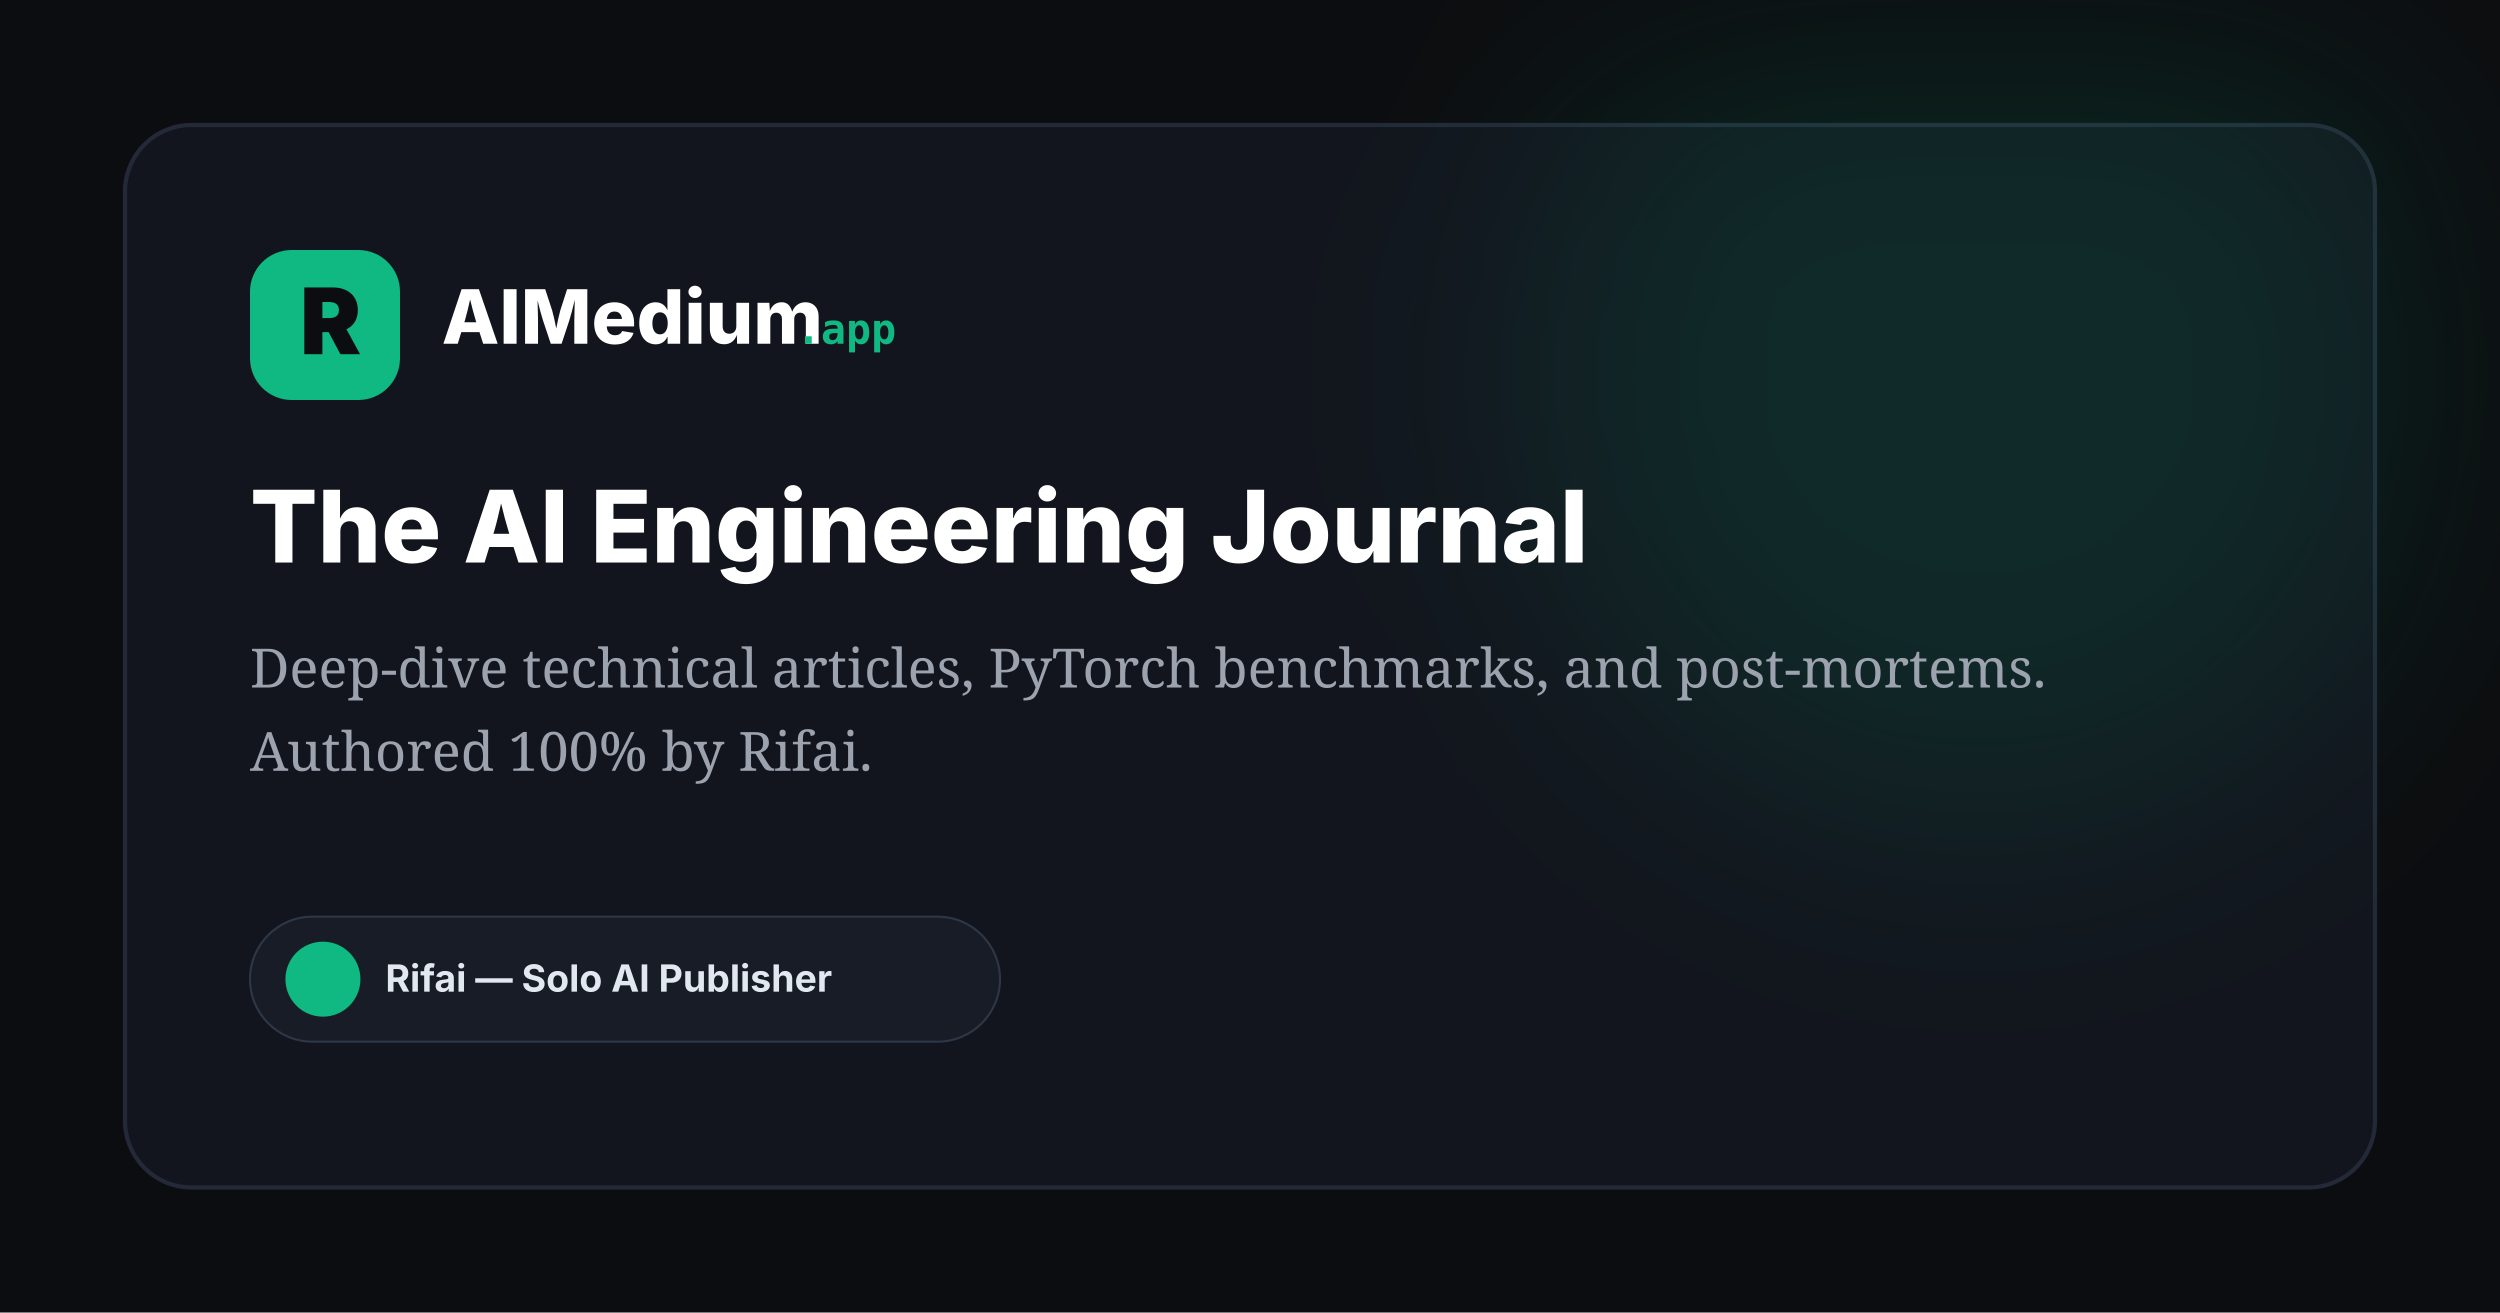
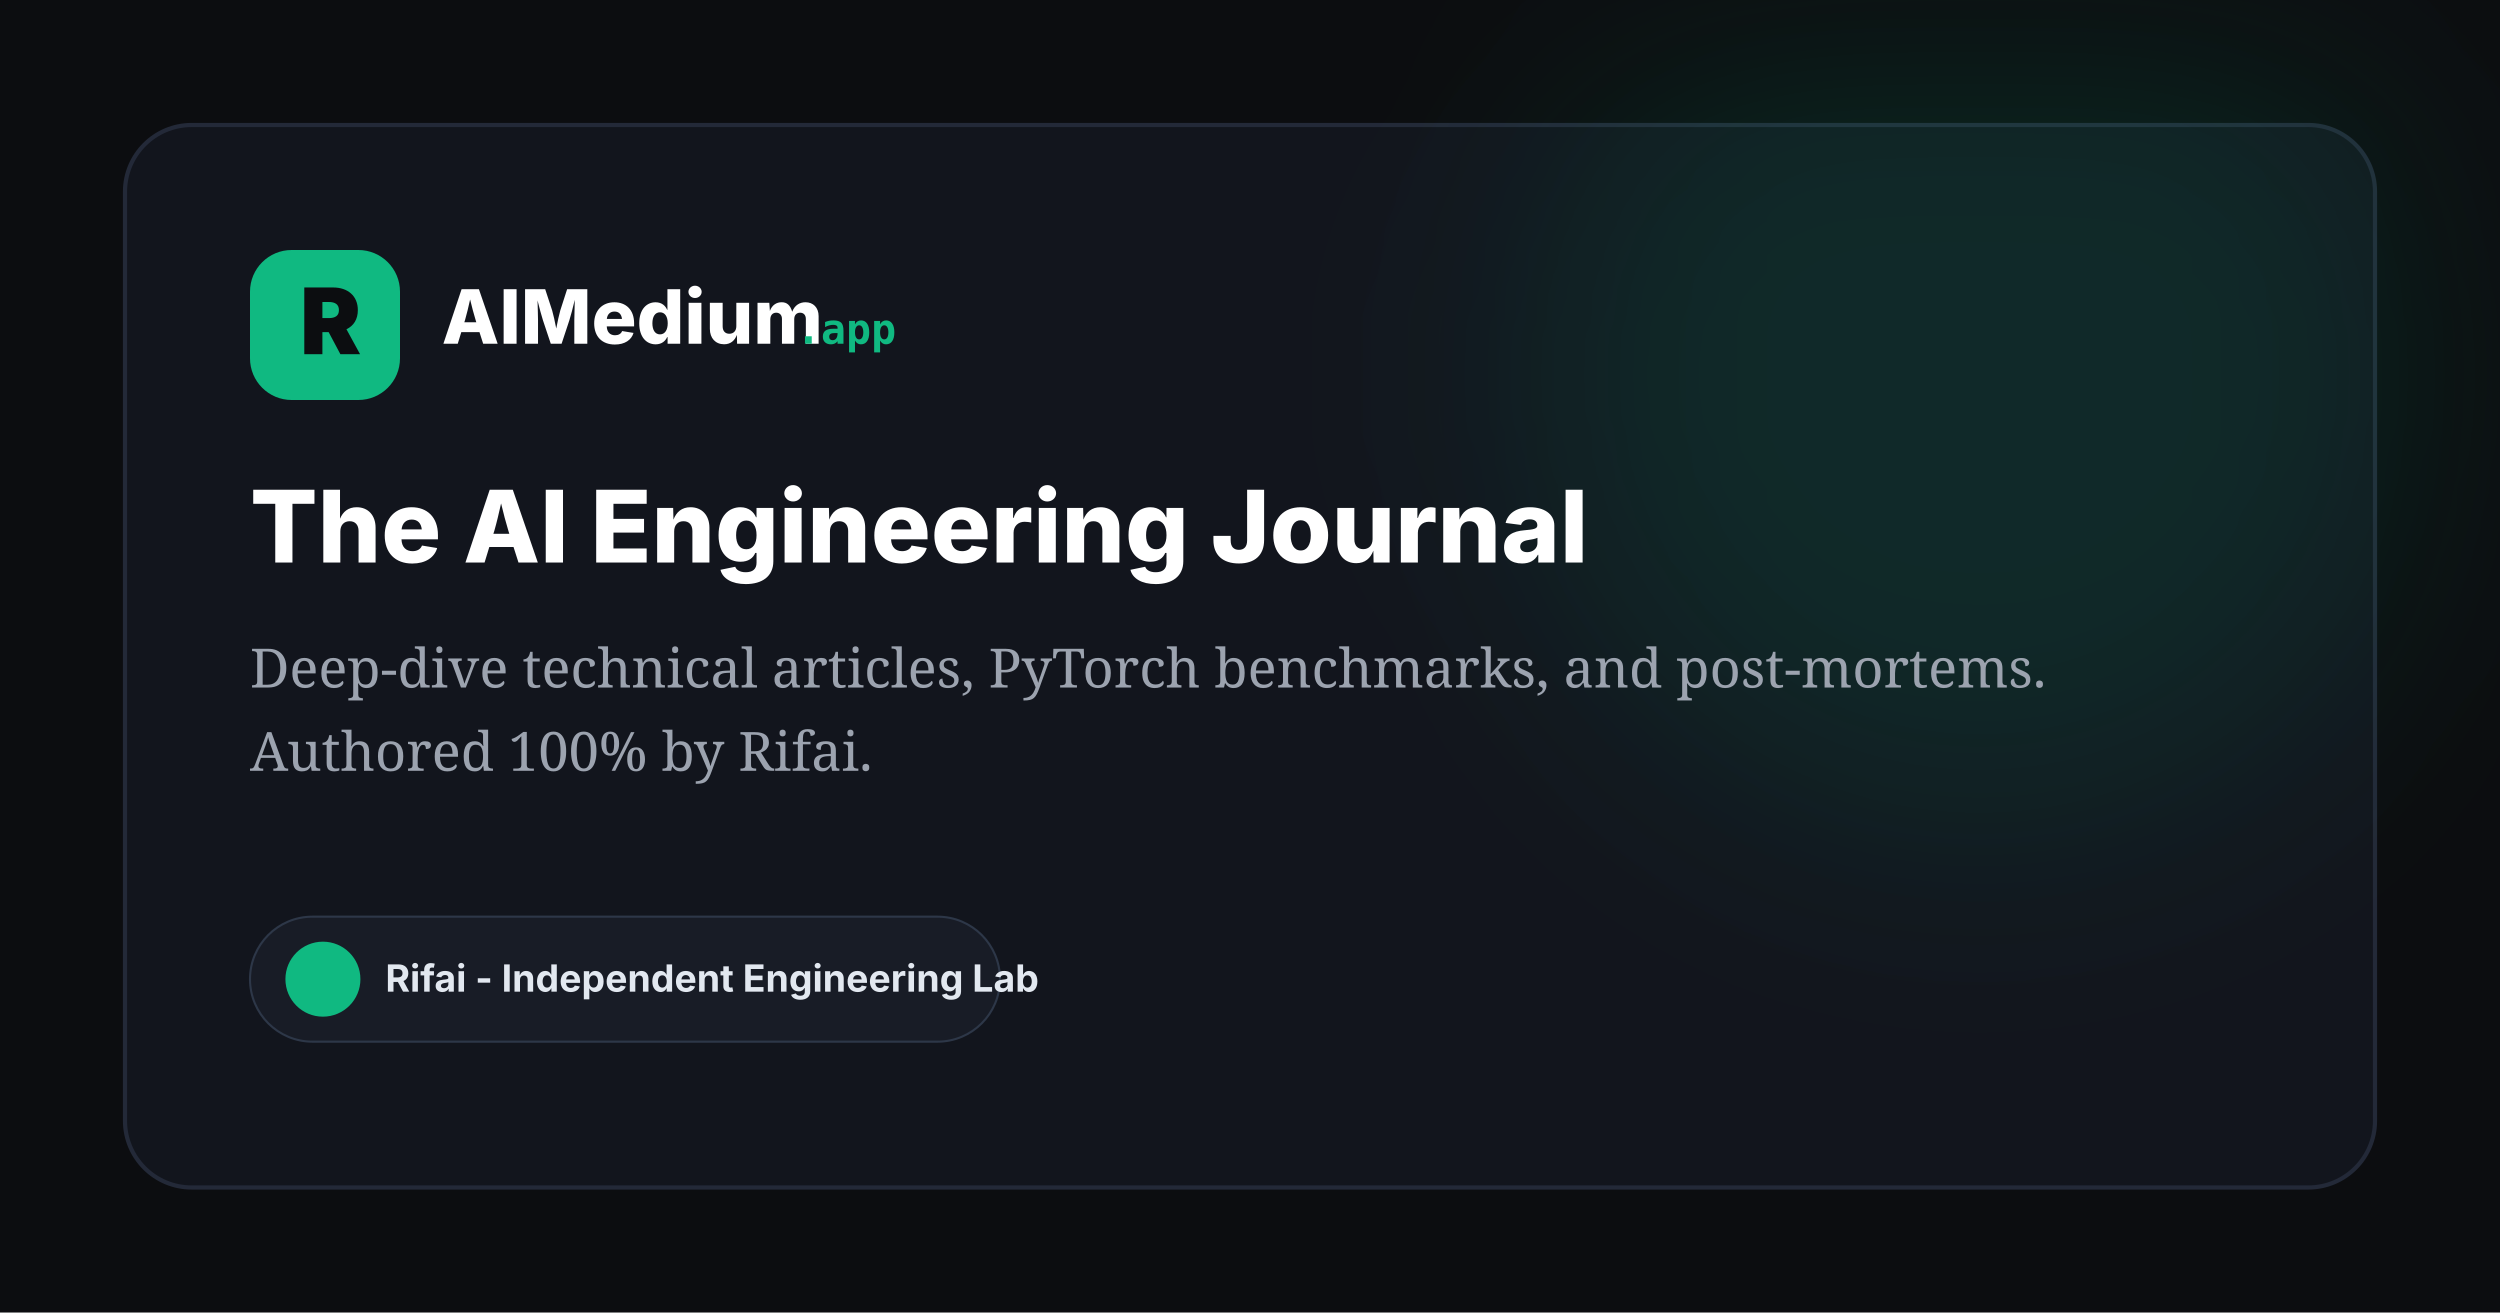
<svg xmlns="http://www.w3.org/2000/svg" viewBox="0 0 1200 630" fill="none">
  <rect width="1200" height="630" fill="#0C0D10" />
  <rect x="60" y="60" width="1080" height="510" rx="32" fill="#12151D" stroke="#232938" stroke-width="2" />
  <circle cx="950" cy="180" r="220" fill="#10B981" fill-opacity="0.12" filter="blur(60px)" />
  <rect x="120" y="120" width="72" height="72" rx="20" fill="#10B981" />
  <text x="144" y="170" font-family="Inter, sans-serif" font-weight="900" font-size="44" fill="#0C0D10">R</text>
  <text x="212" y="165" font-family="Inter, sans-serif" font-weight="800" font-size="36" fill="#FFFFFF">AIMedium</text>
  <text x="382" y="165" font-family="Fira Code, monospace" font-weight="600" font-size="20" fill="#10B981">.app</text>
  <text x="120" y="270" font-family="Inter, sans-serif" font-weight="800" font-size="48" fill="#FFFFFF">The AI Engineering Journal</text>
  <text x="120" y="330" font-family="Newsreader, serif" font-weight="400" font-size="26" fill="#9CA3AF">Deep-dive technical articles, PyTorch benchmarks, and post-mortems.</text>
  <text x="120" y="370" font-family="Newsreader, serif" font-weight="400" font-size="26" fill="#9CA3AF">Authored 100% by Rifai.</text>
  <rect x="120" y="440" width="360" height="60" rx="30" fill="#181C26" stroke="#2D3748" />
  <circle cx="155" cy="470" r="18" fill="#10B981" />
-   <text x="185" y="476" font-family="Inter, sans-serif" font-weight="700" font-size="18" fill="#E2E8F0">Rifai — Solo AI Publisher</text>
+   <text x="185" y="476" font-family="Inter, sans-serif" font-weight="700" font-size="18" fill="#E2E8F0">Rifai - Independent Engineering Lab</text>
</svg>
